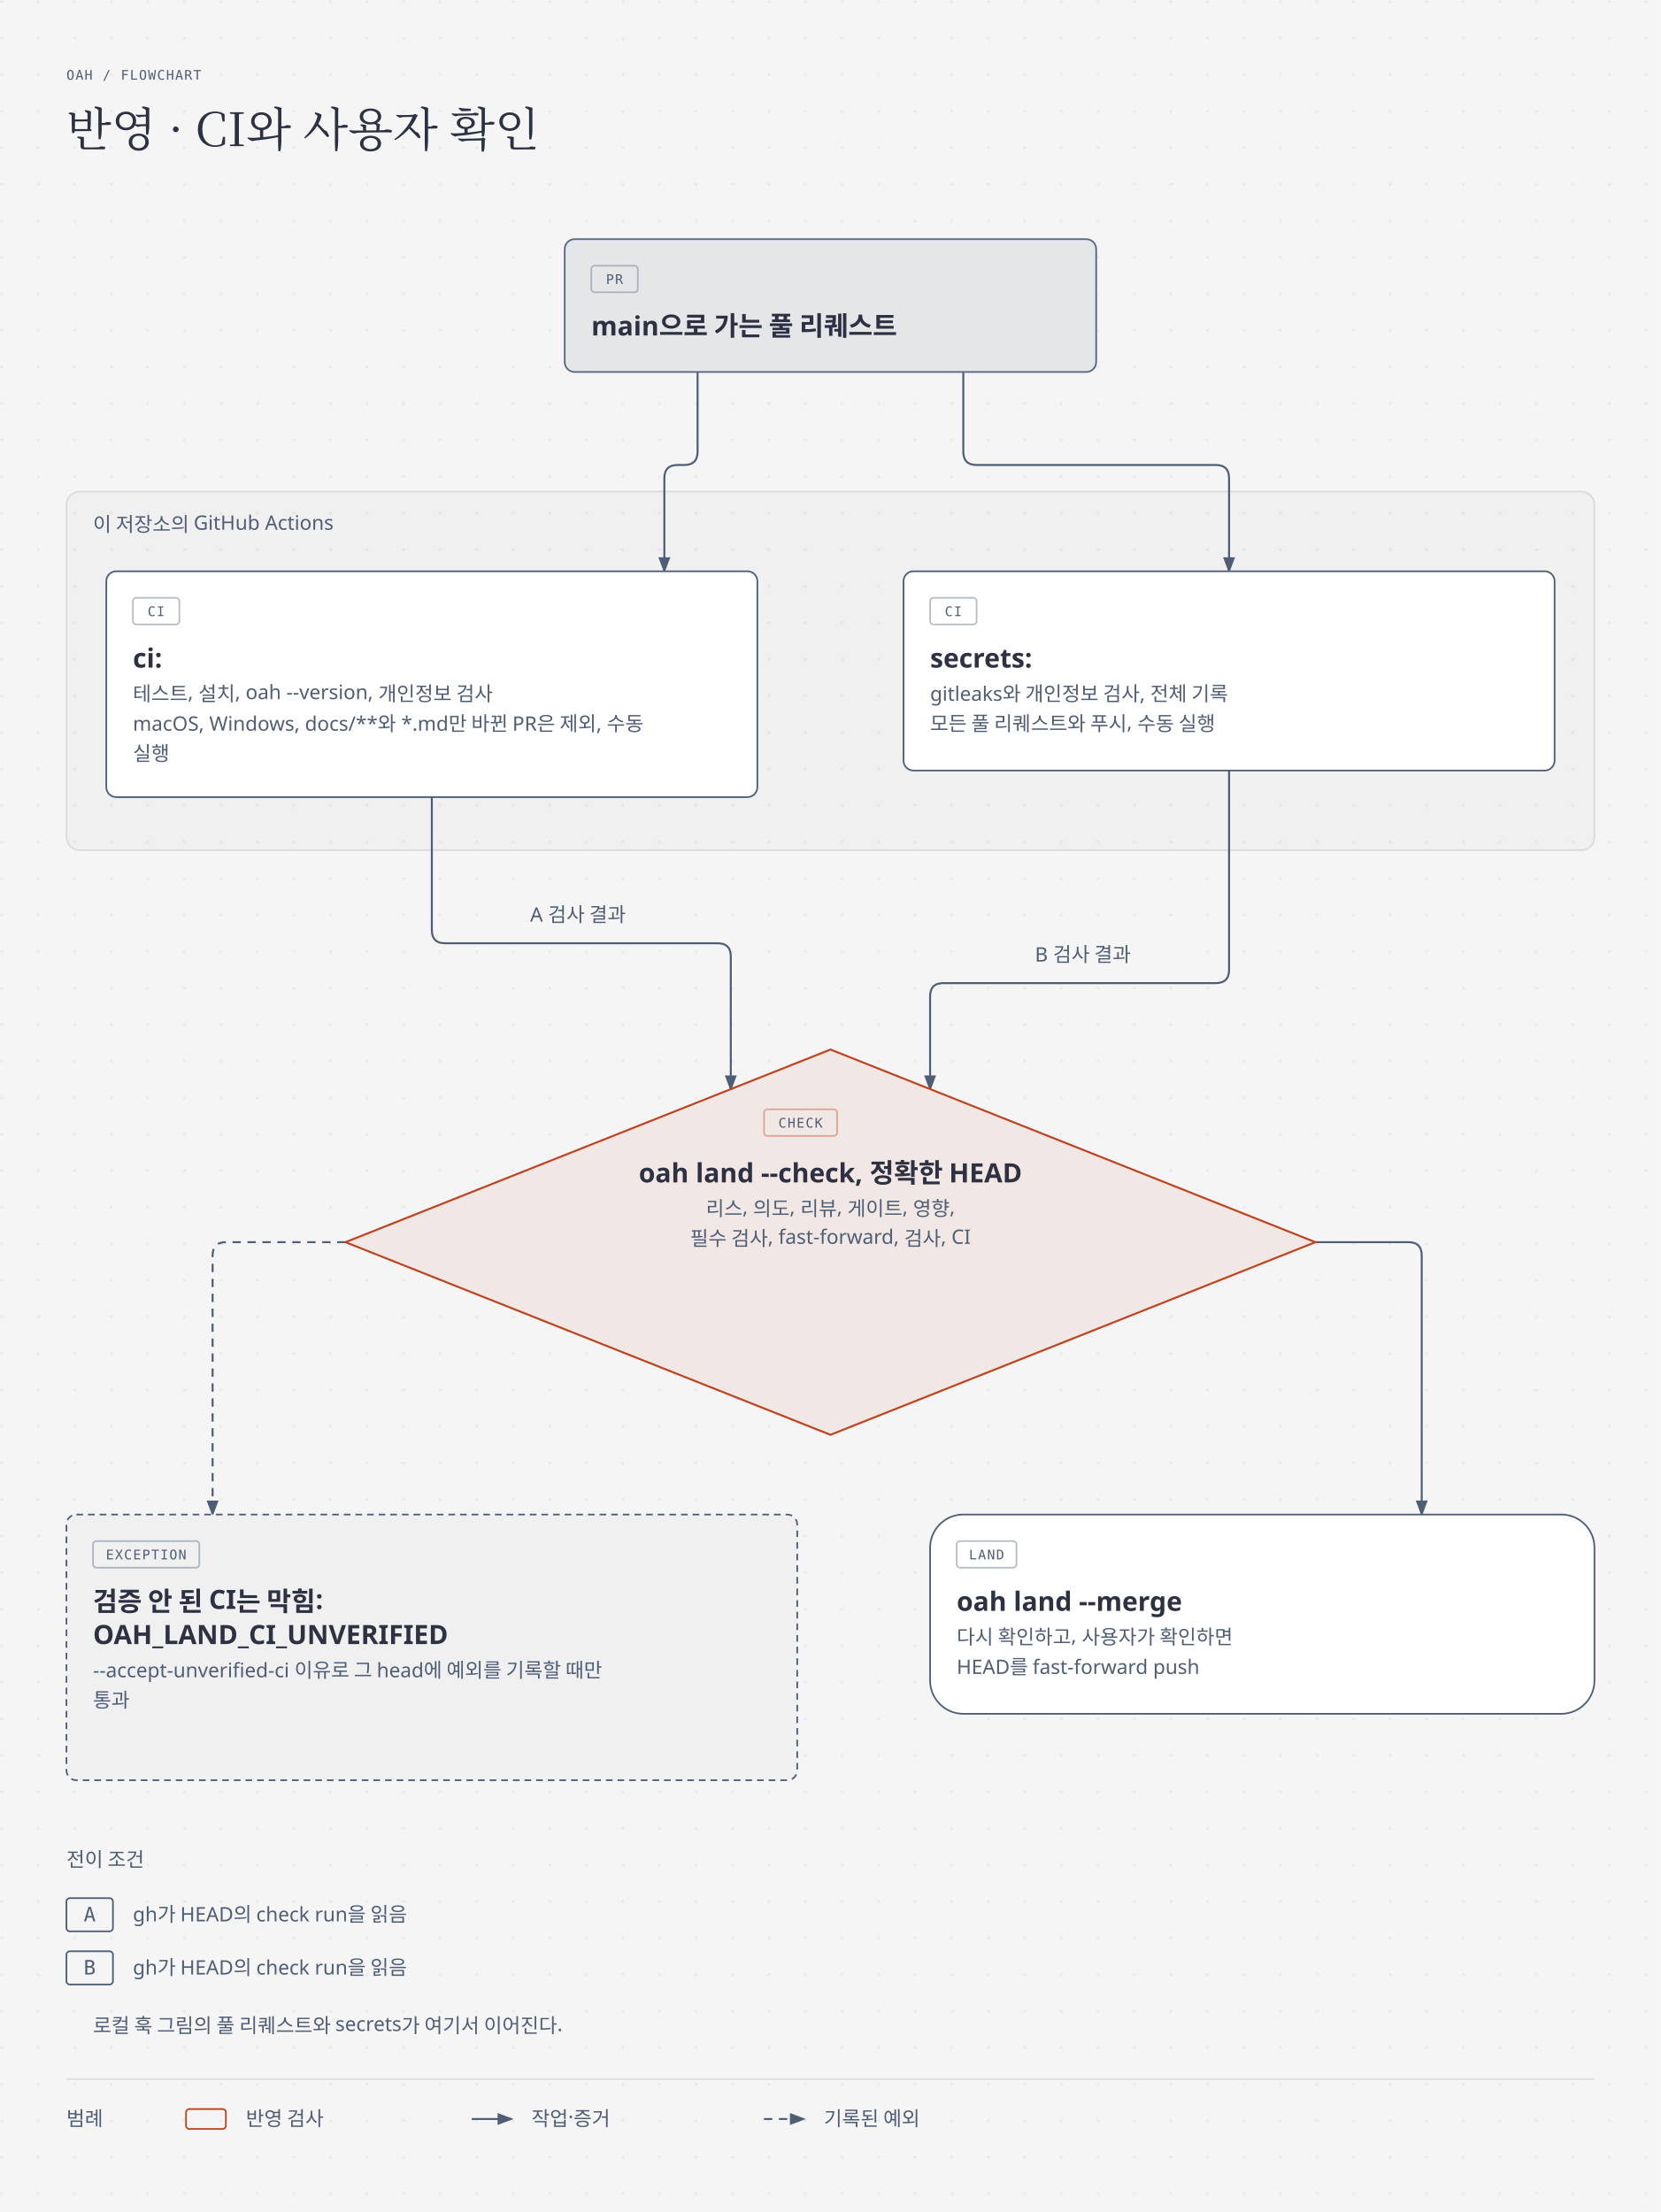
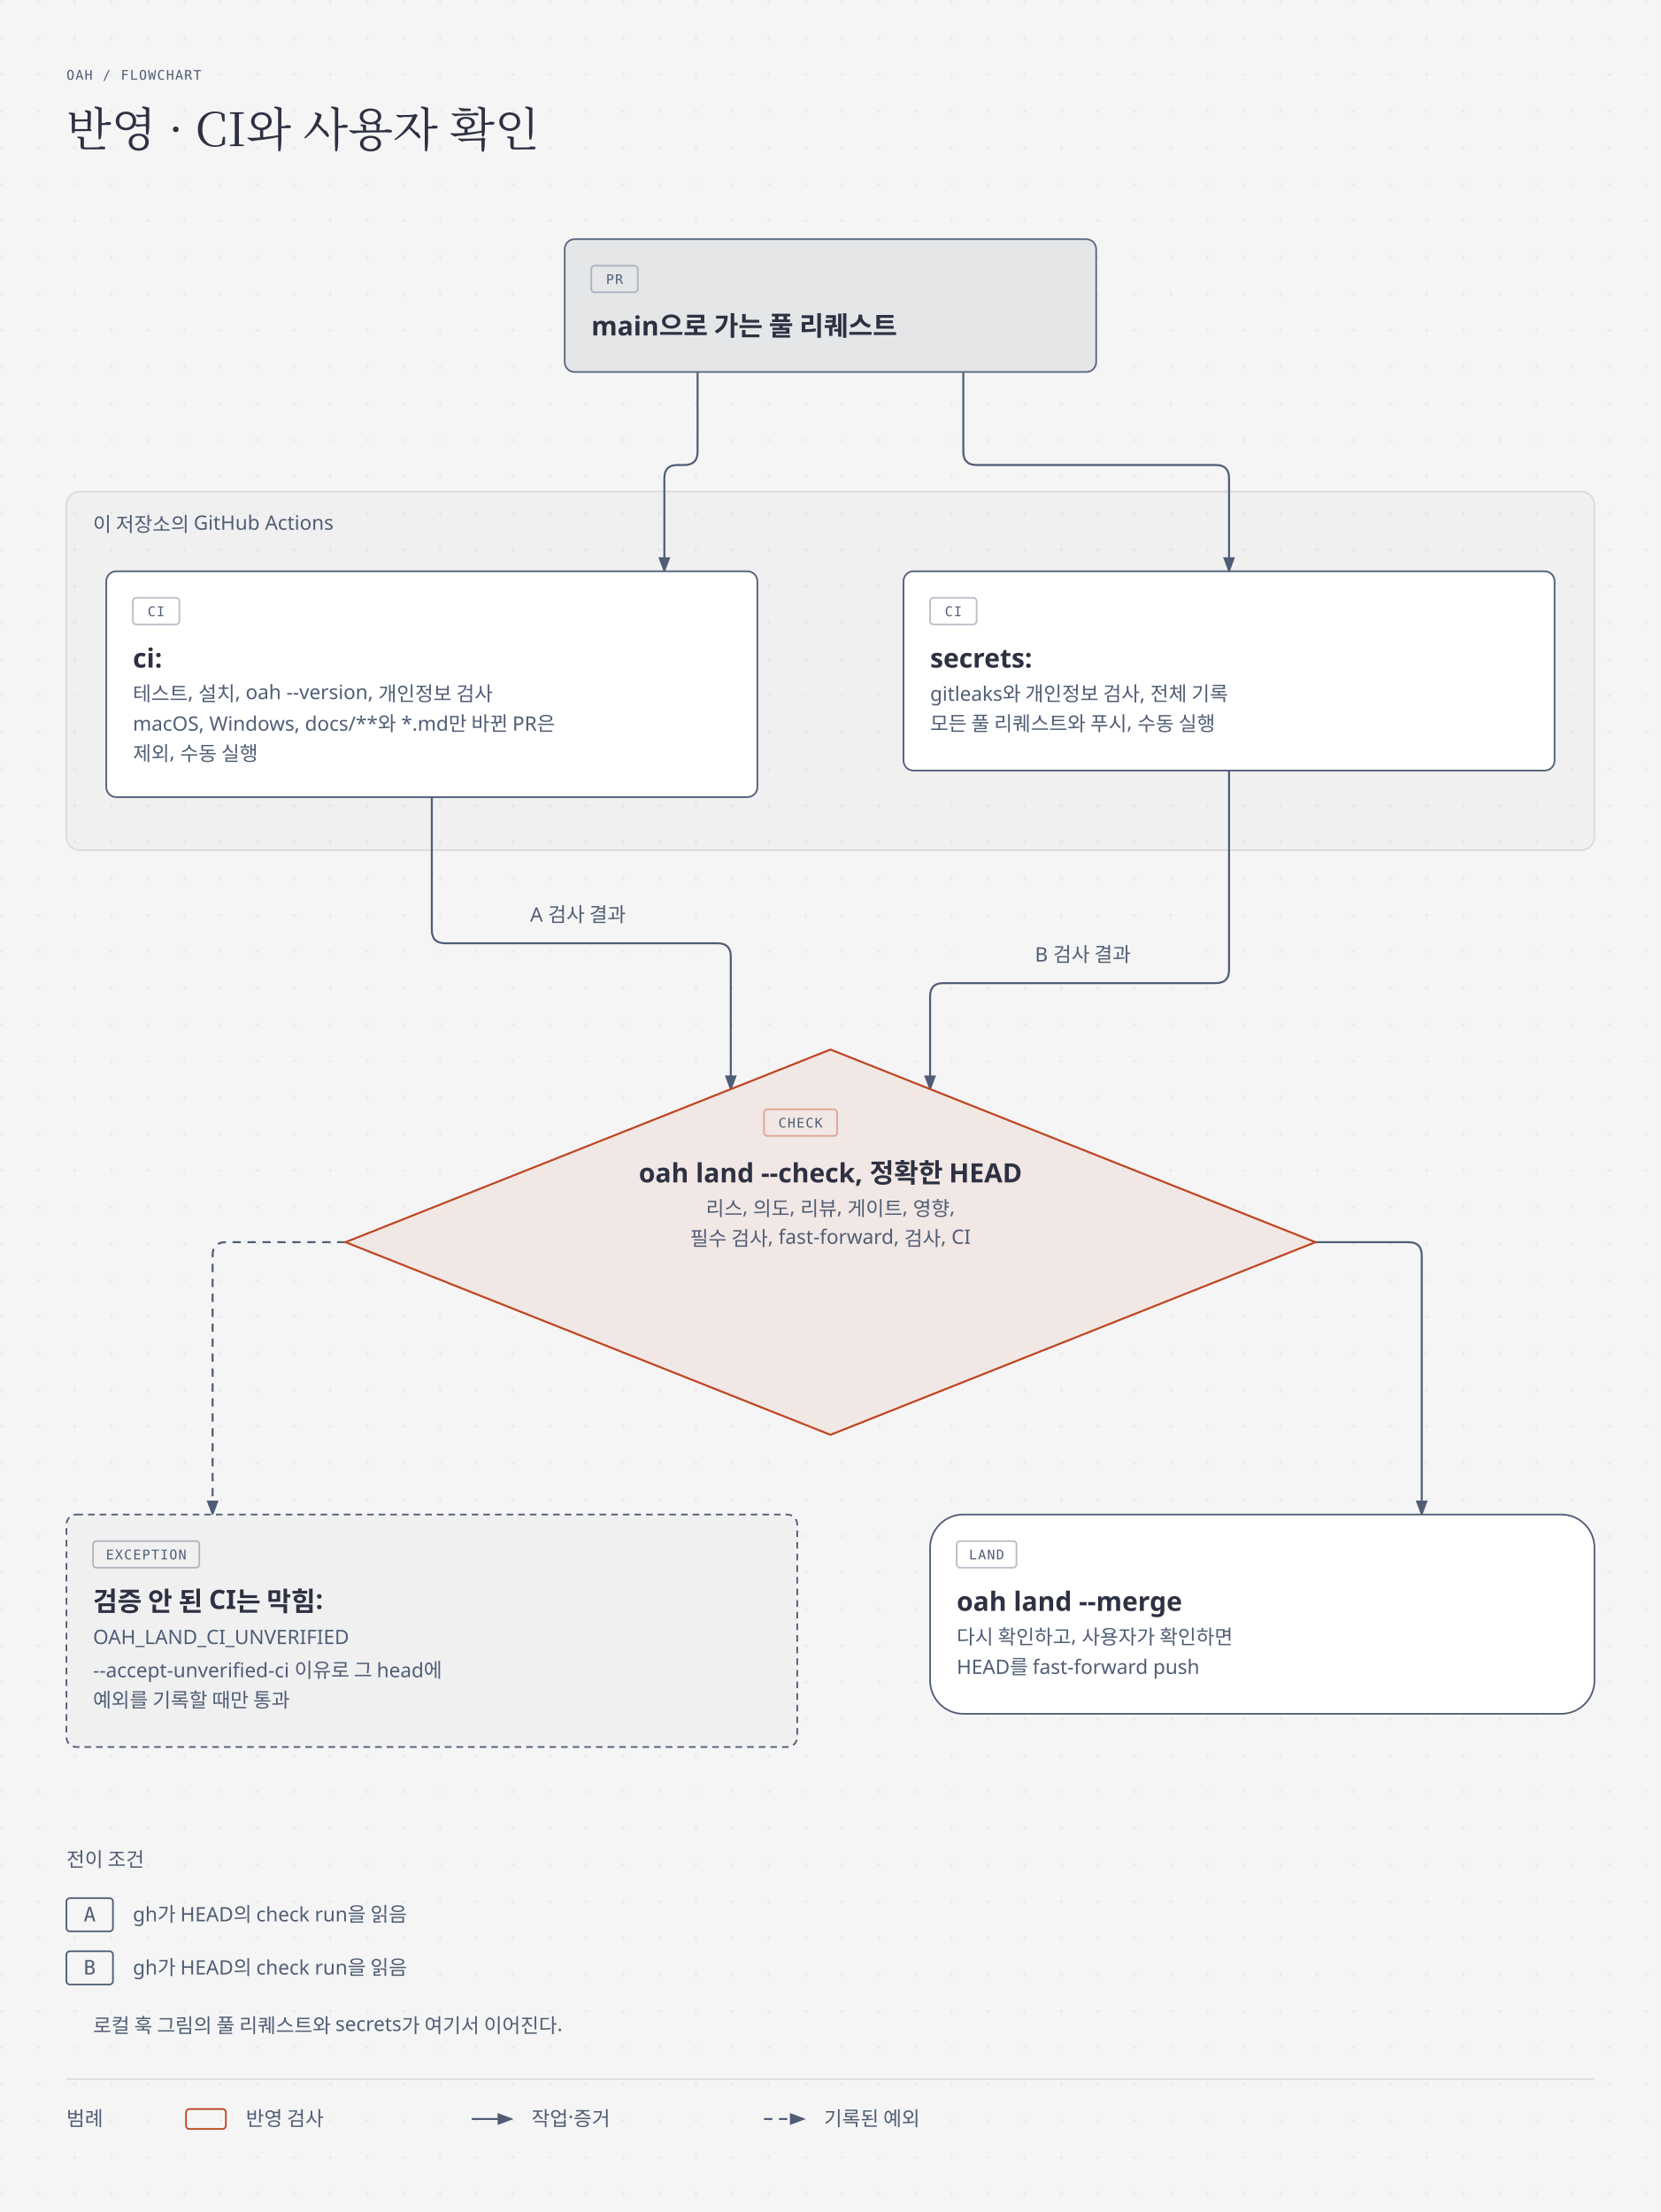
<svg xmlns="http://www.w3.org/2000/svg" viewBox="0 0 1000 1332" role="img" aria-labelledby="concepts-landing-checks-ko-light-title concepts-landing-checks-ko-light-desc" data-diagram-type="Flowchart" data-size="fit" id="concepts-landing-checks-ko-light-root">
  <defs>
    <style>#concepts-landing-checks-ko-light-root { font-family: "Geist", "Noto Sans KR", "Apple SD Gothic Neo", "Malgun Gothic", system-ui, sans-serif; color: #2d3142; }
      #concepts-landing-checks-ko-light-root .diagram-container { width: 100%; overflow-x: auto; }
      #concepts-landing-checks-ko-light-root text { font-family: "Geist", "Noto Sans KR", "Apple SD Gothic Neo", "Malgun Gothic", system-ui, sans-serif; fill: #2d3142; }
      #concepts-landing-checks-ko-light-root .title { font-family: "Instrument Serif", "Noto Serif KR", "AppleMyungjo", "Batang", "Noto Serif CJK KR", serif; font-size: 28px; font-weight: 400; }
      #concepts-landing-checks-ko-light-root .node { font-size: 16px; font-weight: 600; }
      #concepts-landing-checks-ko-light-root .sub { font-family: "Geist", "Noto Sans KR", "Apple SD Gothic Neo", "Malgun Gothic", system-ui, sans-serif; font-size: 12px; font-weight: 400; fill: #4f5d75; }
      #concepts-landing-checks-ko-light-root .technical { font-family: "Geist Mono", ui-monospace, "SFMono-Regular", Consolas, monospace; }
      #concepts-landing-checks-ko-light-root .label { font-size: 12px; font-family: "Geist Mono", ui-monospace, "SFMono-Regular", Consolas, monospace; font-weight: 400; fill: #4f5d75; }
      #concepts-landing-checks-ko-light-root .prose { font-size: 12px; font-weight: 400; fill: #4f5d75; }
      #concepts-landing-checks-ko-light-root .zone-label { font-size: 12px; font-family: "Geist", "Noto Sans KR", "Apple SD Gothic Neo", "Malgun Gothic", system-ui, sans-serif; font-weight: 500; fill: #4f5d75; }
      #concepts-landing-checks-ko-light-root .arrow-label { font-size: 12px; font-family: "Geist", "Noto Sans KR", "Apple SD Gothic Neo", "Malgun Gothic", system-ui, sans-serif; font-weight: 500; fill: #4f5d75; }
      #concepts-landing-checks-ko-light-root .tag { font-family: "Geist Mono", ui-monospace, "SFMono-Regular", Consolas, monospace; font-size: 8px; font-weight: 500; letter-spacing: .08em; fill: #4f5d75; }
      #concepts-landing-checks-ko-light-root .ghost { font-family: "Geist Mono", ui-monospace, "SFMono-Regular", Consolas, monospace; font-size: 32px; font-weight: 600; fill: #2d3142; opacity: .06; }
      @media print {
#concepts-landing-checks-ko-light-root .diagram-container { overflow-x: visible; }
}</style>
    <pattern id="concepts-landing-checks-ko-light-dots" width="22" height="22" patternUnits="userSpaceOnUse">
      <circle cx="1" cy="1" r="0.9" fill="#2d3142" fill-opacity=".10" />
    </pattern>
    <marker id="concepts-landing-checks-ko-light-arrow" markerWidth="8" markerHeight="6" refX="7" refY="3" orient="auto">
      <polygon points="0 0, 8 3, 0 6" fill="#4f5d75" />
    </marker>
    <marker id="concepts-landing-checks-ko-light-arrow-accent" markerWidth="8" markerHeight="6" refX="7" refY="3" orient="auto">
      <polygon points="0 0, 8 3, 0 6" fill="#bf4520" />
    </marker>
    <marker id="concepts-landing-checks-ko-light-arrow-link" markerWidth="8" markerHeight="6" refX="7" refY="3" orient="auto">
      <polygon points="0 0, 8 3, 0 6" fill="#2e5aa8" />
    </marker>
  </defs>
  <rect width="1000" height="1332" fill="#f5f5f5" />
  <rect width="1000" height="1332" fill="url(#concepts-landing-checks-ko-light-dots)" opacity=".55" />
  <text x="40" y="48" class="tag" text-anchor="start">OAH / FLOWCHART</text>
  <text x="40" y="88" class="title" text-anchor="start">반영 · CI와 사용자 확인</text>
  <rect x="40" y="296" width="920" height="216" rx="8" fill="#2d3142" stroke="#2d3142" stroke-width="1" data-group-id="actions" fill-opacity=".02" stroke-opacity=".12" />
  <text x="56" y="320" class="zone-label" text-anchor="start">이 저장소의 GitHub Actions</text>
  <path d="M 420,224 L 420,272 Q 420,280 412,280 L 408,280 Q 400,280 400,288 L 400,344" data-edge-id="e6" data-from="pr" data-to="tests" data-label="" fill="none" stroke="#4f5d75" stroke-width="1.2" marker-end="url(#concepts-landing-checks-ko-light-arrow)" />
  <path d="M 580,224 L 580,272 Q 580,280 588,280 L 732,280 Q 740,280 740,288 L 740,344" data-edge-id="e7" data-from="pr" data-to="secrets" data-label="" fill="none" stroke="#4f5d75" stroke-width="1.2" marker-end="url(#concepts-landing-checks-ko-light-arrow)" />
  <path d="M 260,480 L 260,560 Q 260,568 268,568 L 432,568 Q 440,568 440,576 L 440,656" data-edge-id="e8" data-from="tests" data-to="land" data-label="gh가 HEAD의 check run을 읽음" fill="none" stroke="#4f5d75" stroke-width="1.2" marker-end="url(#concepts-landing-checks-ko-light-arrow)" />
  <path d="M 740,464 L 740,584 Q 740,592 732,592 L 568,592 Q 560,592 560,600 L 560,656" data-edge-id="e9" data-from="secrets" data-to="land" data-label="gh가 HEAD의 check run을 읽음" fill="none" stroke="#4f5d75" stroke-width="1.2" marker-end="url(#concepts-landing-checks-ko-light-arrow)" />
  <path d="M 208,748 L 136,748 Q 128,748 128,756 L 128,912" data-edge-id="e10" data-from="land" data-to="exc" data-label="" fill="none" stroke="#4f5d75" stroke-width="1.2" stroke-dasharray="5,4" marker-end="url(#concepts-landing-checks-ko-light-arrow)" />
  <path d="M 792,748 L 848,748 Q 856,748 856,756 L 856,912" data-edge-id="e11" data-from="land" data-to="landed" data-label="" fill="none" stroke="#4f5d75" stroke-width="1.2" marker-end="url(#concepts-landing-checks-ko-light-arrow)" />
  <rect x="290" y="540" width="116" height="20" rx="2" fill="#f5f5f5" />
  <text x="348" y="555" class="arrow-label" text-anchor="middle">A 검사 결과</text>
  <rect x="594" y="564" width="116" height="20" rx="2" fill="#f5f5f5" />
  <text x="652" y="579" class="arrow-label" text-anchor="middle">B 검사 결과</text>
  <g data-node-id="pr" data-source-label="main으로 가는 풀 리퀘스트">
    <rect x="340" y="144" width="320" height="80" rx="6" fill="#f5f5f5" />
    <rect x="340" y="144" width="320" height="80" rx="6" fill="#4f5d75" stroke="#5a6580" stroke-width="1" fill-opacity=".10" />
    <g aria-hidden="true">
      <rect x="356" y="160" width="28" height="16" rx="2" fill="none" stroke="#5a6580" stroke-width="1" stroke-opacity=".4" />
      <text x="370" y="171" class="tag" text-anchor="middle">PR</text>
    </g>
    <text x="356" y="202" class="node" text-anchor="start">main으로 가는 풀 리퀘스트</text>
  </g>
  <g data-node-id="tests" data-source-label="ci: 테스트, 설치, oah --version, 개인정보 검사 macOS, Windows, docs/**와 *.md만 바뀐 PR은 제외, 수동 실행" data-parent="actions">
    <rect x="64" y="344" width="392" height="136" rx="6" fill="#f5f5f5" />
    <rect x="64" y="344" width="392" height="136" rx="6" fill="#ffffff" stroke="#4f5d75" stroke-width="1" />
    <g aria-hidden="true">
      <rect x="80" y="360" width="28" height="16" rx="2" fill="none" stroke="#4f5d75" stroke-width="1" stroke-opacity=".4" />
      <text x="94" y="371" class="tag" text-anchor="middle">CI</text>
    </g>
-     <text x="80" y="402" class="node" text-anchor="start">ci:</text>
-     <text x="80" y="422" class="sub" text-anchor="start">테스트, 설치, oah --version, 개인정보 검사</text>
-     <text x="80" y="440" class="sub" text-anchor="start">macOS, Windows, docs/**와 *.md만 바뀐 PR은 제외, 수동</text>
-     <text x="80" y="458" class="sub" text-anchor="start">실행</text>
+     <text x="80" text-anchor="start" y="402" class="node">ci:</text>
+     <text x="80" text-anchor="start" y="422" class="sub">테스트, 설치, oah --version, 개인정보 검사</text>
+     <text x="80" text-anchor="start" y="440" class="sub">macOS, Windows, docs/**와 *.md만 바뀐 PR은</text>
+     <text x="80" text-anchor="start" y="458" class="sub">제외, 수동 실행</text>
  </g>
  <g data-node-id="secrets" data-source-label="secrets: gitleaks와 개인정보 검사, 전체 기록 모든 풀 리퀘스트와 푸시, 수동 실행" data-parent="actions">
    <rect x="544" y="344" width="392" height="120" rx="6" fill="#f5f5f5" />
    <rect x="544" y="344" width="392" height="120" rx="6" fill="#ffffff" stroke="#4f5d75" stroke-width="1" />
    <g aria-hidden="true">
      <rect x="560" y="360" width="28" height="16" rx="2" fill="none" stroke="#4f5d75" stroke-width="1" stroke-opacity=".4" />
      <text x="574" y="371" class="tag" text-anchor="middle">CI</text>
    </g>
    <text x="560" y="402" class="node" text-anchor="start">secrets:</text>
    <text x="560" y="422" class="sub" text-anchor="start">gitleaks와 개인정보 검사, 전체 기록</text>
    <text x="560" y="440" class="sub" text-anchor="start">모든 풀 리퀘스트와 푸시, 수동 실행</text>
  </g>
  <g data-node-id="land" data-source-label="oah land --check, 정확한 HEAD 리스, 의도, 리뷰, 게이트, 영향, 필수 검사, fast-forward, 검사, CI">
    <polygon points="500,632 792,748 500,864 208,748" fill="#f5f5f5" />
    <polygon points="500,632 792,748 500,864 208,748" fill="#bf4520" fill-opacity=".08" stroke="#bf4520" stroke-width="1.2" />
    <g aria-hidden="true">
      <rect x="460" y="668" width="44" height="16" rx="2" fill="none" stroke="#bf4520" stroke-width="1" stroke-opacity=".4" />
      <text x="482" y="679" class="tag" text-anchor="middle">CHECK</text>
    </g>
    <text x="500" y="712" class="node" text-anchor="middle">oah land --check, 정확한 HEAD</text>
    <text x="500" y="732" class="sub" text-anchor="middle">리스, 의도, 리뷰, 게이트, 영향,</text>
    <text x="500" y="750" class="sub" text-anchor="middle">필수 검사, fast-forward, 검사, CI</text>
  </g>
  <g data-node-id="exc" data-source-label="검증 안 된 CI는 막힘: OAH_LAND_CI_UNVERIFIED --accept-unverified-ci 이유로 그 head에 예외를 기록할 때만 통과">
-     <rect x="40" y="912" width="440" height="160" rx="6" fill="#f5f5f5" />
-     <rect x="40" y="912" width="440" height="160" rx="6" fill="#2d3142" stroke="#4f5d75" stroke-width="1" fill-opacity=".02" stroke-dasharray="4,3" />
+     <rect x="40" y="912" width="440" height="140" rx="6" fill="#f5f5f5" />
+     <rect x="40" y="912" width="440" height="140" rx="6" fill="#2d3142" stroke="#4f5d75" stroke-width="1" fill-opacity=".02" stroke-dasharray="4,3" />
    <g aria-hidden="true">
      <rect x="56" y="928" width="64" height="16" rx="2" fill="none" stroke="#4f5d75" stroke-width="1" stroke-opacity=".4" />
      <text x="88" y="939" class="tag" text-anchor="middle">EXCEPTION</text>
    </g>
-     <text x="56" y="970" class="node" text-anchor="start">검증 안 된 CI는 막힘:</text>
-     <text x="56" y="990" class="node" text-anchor="start">OAH_LAND_CI_UNVERIFIED</text>
-     <text x="56" y="1010" class="sub" text-anchor="start">--accept-unverified-ci 이유로 그 head에 예외를 기록할 때만</text>
-     <text x="56" y="1028" class="sub" text-anchor="start">통과</text>
+     <text x="56" text-anchor="start" y="970" class="node">검증 안 된 CI는 막힘:</text>
+     <text x="56" text-anchor="start" y="990" class="sub">OAH_LAND_CI_UNVERIFIED</text>
+     <text x="56" text-anchor="start" y="1010" class="sub">--accept-unverified-ci 이유로 그 head에</text>
+     <text x="56" text-anchor="start" y="1028" class="sub">예외를 기록할 때만 통과</text>
  </g>
  <g data-node-id="landed" data-source-label="oah land --merge 다시 확인하고, 사용자가 확인하면 HEAD를 fast-forward push">
    <rect x="560" y="912" width="400" height="120" rx="20" fill="#f5f5f5" />
    <rect x="560" y="912" width="400" height="120" rx="20" fill="#ffffff" stroke="#4f5d75" stroke-width="1" />
    <g aria-hidden="true">
      <rect x="576" y="928" width="36" height="16" rx="2" fill="none" stroke="#4f5d75" stroke-width="1" stroke-opacity=".4" />
      <text x="594" y="939" class="tag" text-anchor="middle">LAND</text>
    </g>
    <text x="576" y="970" class="node" text-anchor="start">oah land --merge</text>
    <text x="576" y="990" class="sub" text-anchor="start">다시 확인하고, 사용자가 확인하면</text>
    <text x="576" y="1008" class="sub" text-anchor="start">HEAD를 fast-forward push</text>
  </g>
  <text x="40" y="1124" class="zone-label" text-anchor="start">전이 조건</text>
  <rect x="40" y="1143" width="28" height="20" rx="2" fill="#f5f5f5" stroke="#4f5d75" stroke-width="1" />
  <text x="54" y="1157" class="label" text-anchor="middle">A</text>
  <text x="80" y="1157" class="prose" text-anchor="start">gh가 HEAD의 check run을 읽음</text>
  <rect x="40" y="1175" width="28" height="20" rx="2" fill="#f5f5f5" stroke="#4f5d75" stroke-width="1" />
  <text x="54" y="1189" class="label" text-anchor="middle">B</text>
  <text x="80" y="1189" class="prose" text-anchor="start">gh가 HEAD의 check run을 읽음</text>
  <text x="56" y="1224" class="prose" text-anchor="start">로컬 훅 그림의 풀 리퀘스트와 secrets가 여기서 이어진다.</text>
  <line x1="40" y1="1252" x2="960" y2="1252" stroke="#2d3142" stroke-opacity=".12" />
  <text x="40" y="1280" class="zone-label" text-anchor="start">범례</text>
  <rect x="112" y="1270" width="24" height="12" rx="2" fill="none" stroke="#bf4520" stroke-width="1" />
  <text x="148" y="1280" class="prose" text-anchor="start">반영 검사</text>
  <path d="M 284,1276 h 24" fill="none" stroke="#4f5d75" stroke-width="1.2" marker-end="url(#concepts-landing-checks-ko-light-arrow)" />
  <text x="320" y="1280" class="prose" text-anchor="start">작업·증거</text>
  <path d="M 460,1276 h 24" fill="none" stroke="#4f5d75" stroke-width="1.2" stroke-dasharray="5,4" marker-end="url(#concepts-landing-checks-ko-light-arrow)" />
  <text x="496" y="1280" class="prose" text-anchor="start">기록된 예외</text>
</svg>
